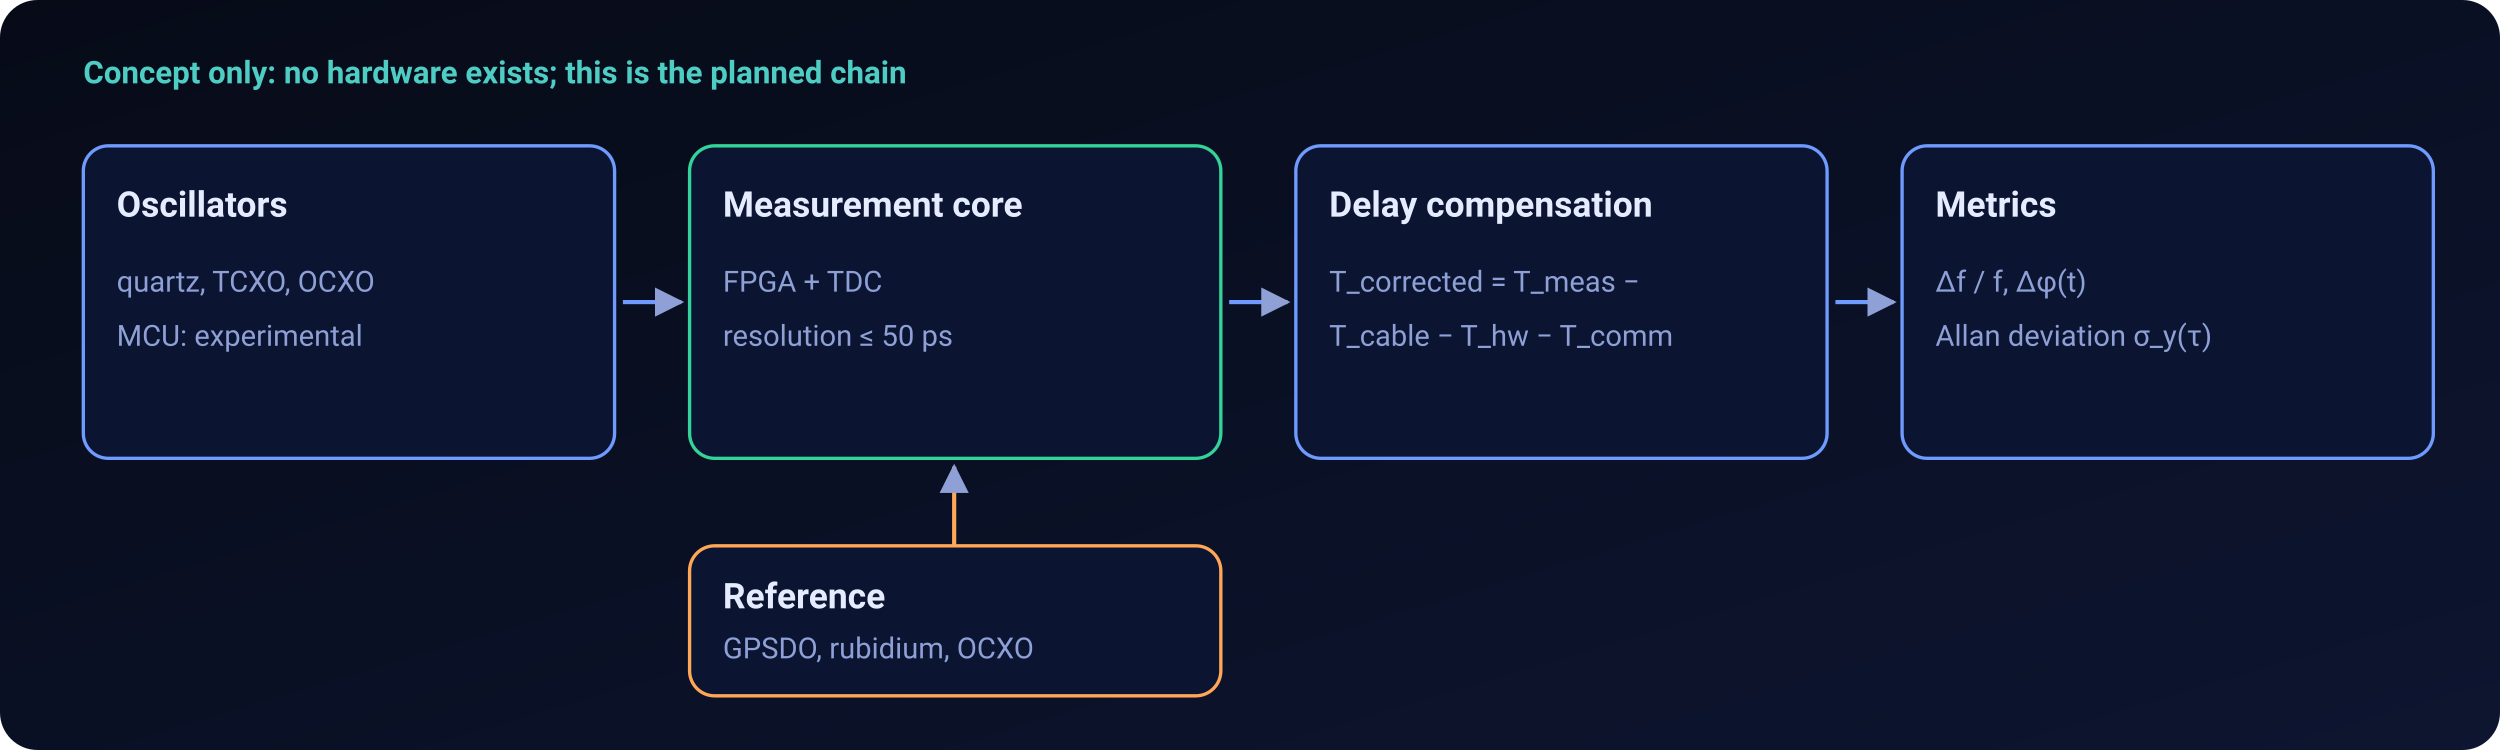
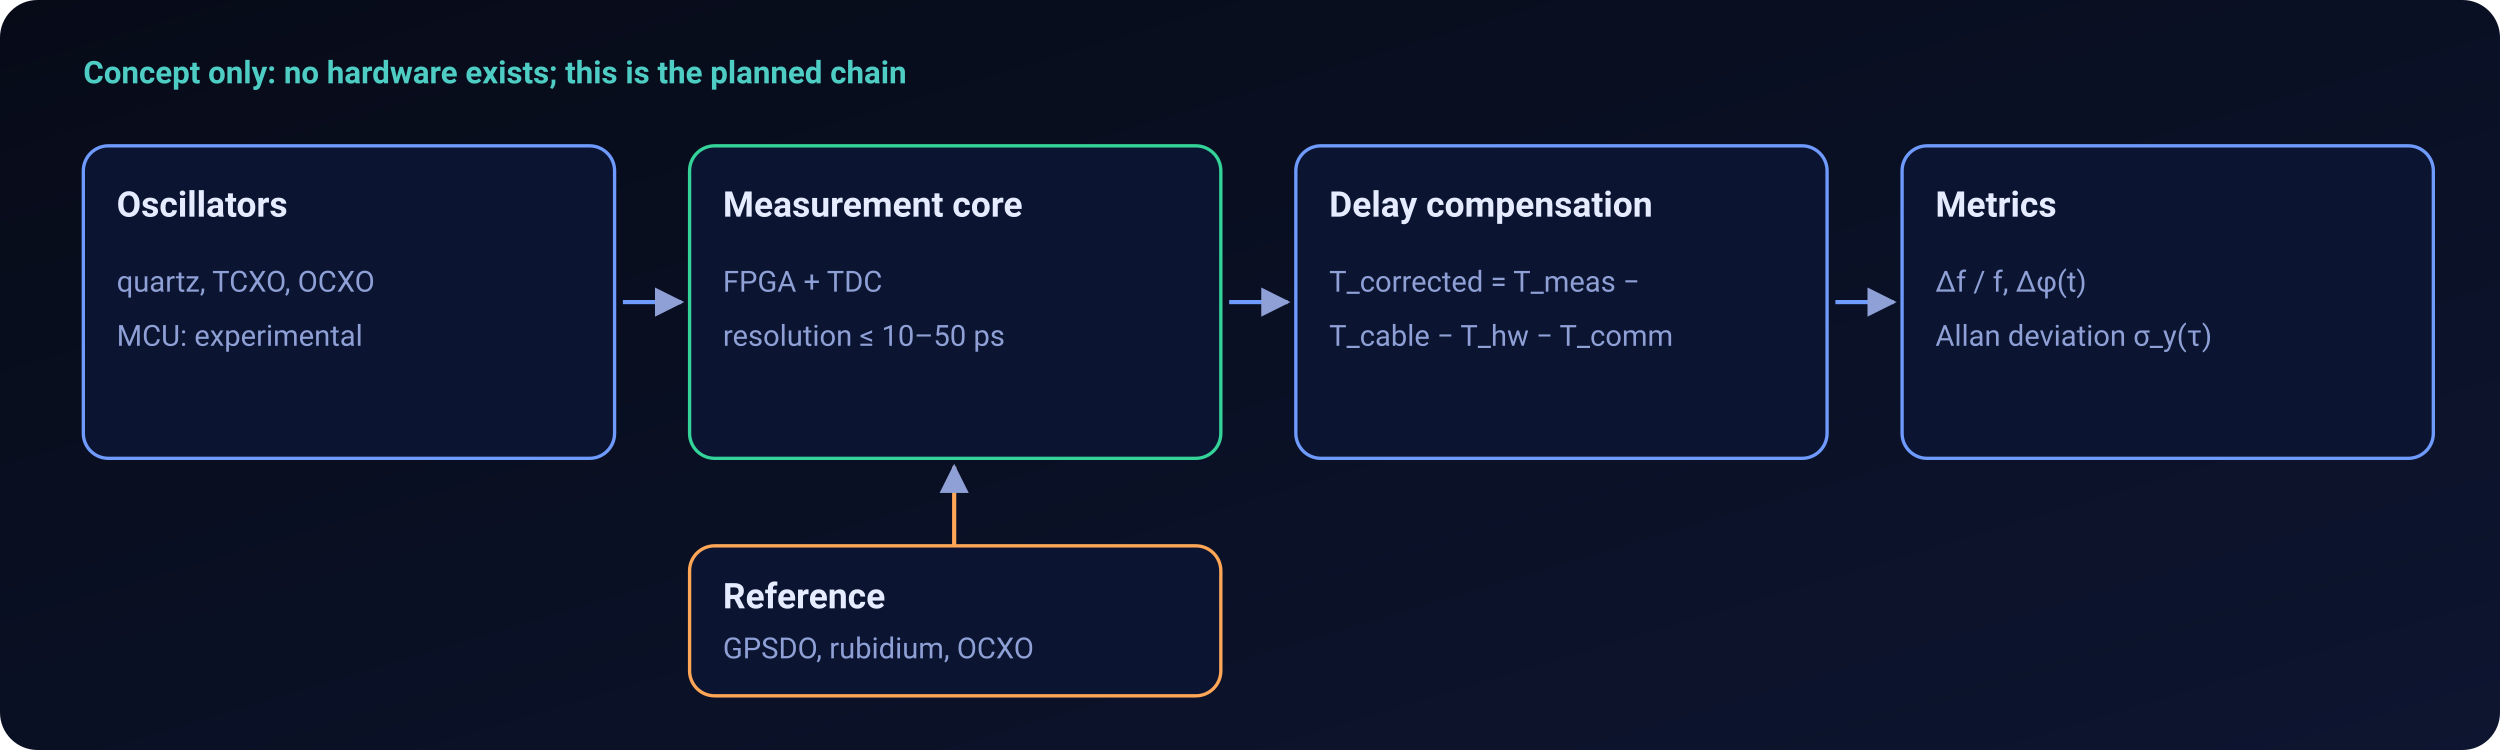
<svg xmlns="http://www.w3.org/2000/svg" viewBox="0 0 1200 360" width="1200" height="360" role="img" aria-labelledby="t d">
  <defs>
    <marker id="arr" viewBox="0 0 10 10" refX="9" refY="5" markerWidth="7" markerHeight="7" orient="auto-start-reverse">
      <path d="M0,0 L10,5 L0,10 z" fill="#8ea0d6" />
    </marker>
    <linearGradient id="bg" x1="0" y1="0" x2="1" y2="1">
      <stop offset="0" stop-color="#070b18" />
      <stop offset="1" stop-color="#0d1530" />
    </linearGradient>
  </defs>
  <rect width="1200" height="360" rx="18" fill="url(#bg)" />
  <rect x="40" y="70" width="255" height="150" rx="12" fill="#0b1430" stroke="#6f9bff" stroke-width="1.6" />
  <text x="56" y="104" font-family="'Segoe UI', Roboto, 'Helvetica Neue', Arial, sans-serif" font-size="17" fill="#e6ecff" font-weight="700" text-anchor="start">Oscillators</text>
  <text x="56" y="140" font-family="'Segoe UI', Roboto, 'Helvetica Neue', Arial, sans-serif" font-size="14" fill="#8ea0d6" font-weight="400" text-anchor="start">quartz, TCXO, OCXO</text>
  <text x="56" y="166" font-family="'Segoe UI', Roboto, 'Helvetica Neue', Arial, sans-serif" font-size="14" fill="#8ea0d6" font-weight="400" text-anchor="start">MCU: experimental</text>
  <line x1="299" y1="145" x2="327" y2="145" stroke="#6f9bff" stroke-width="2" marker-end="url(#arr)" />
  <rect x="331" y="70" width="255" height="150" rx="12" fill="#0b1430" stroke="#34d399" stroke-width="1.6" />
  <text x="347" y="104" font-family="'Segoe UI', Roboto, 'Helvetica Neue', Arial, sans-serif" font-size="17" fill="#e6ecff" font-weight="700" text-anchor="start">Measurement core</text>
  <text x="347" y="140" font-family="'Segoe UI', Roboto, 'Helvetica Neue', Arial, sans-serif" font-size="14" fill="#8ea0d6" font-weight="400" text-anchor="start">FPGA + TDC</text>
-   <text x="347" y="166" font-family="'Segoe UI', Roboto, 'Helvetica Neue', Arial, sans-serif" font-size="14" fill="#8ea0d6" font-weight="400" text-anchor="start">resolution ≤ 50 ps</text>
+   <text x="347" y="166" font-family="'Segoe UI', Roboto, 'Helvetica Neue', Arial, sans-serif" font-size="14" fill="#8ea0d6" font-weight="400" text-anchor="start">resolution ≤ 10–50 ps</text>
  <line x1="590" y1="145" x2="618" y2="145" stroke="#6f9bff" stroke-width="2" marker-end="url(#arr)" />
  <rect x="622" y="70" width="255" height="150" rx="12" fill="#0b1430" stroke="#6f9bff" stroke-width="1.6" />
  <text x="638" y="104" font-family="'Segoe UI', Roboto, 'Helvetica Neue', Arial, sans-serif" font-size="17" fill="#e6ecff" font-weight="700" text-anchor="start">Delay compensation</text>
  <text x="638" y="140" font-family="'Segoe UI', Roboto, 'Helvetica Neue', Arial, sans-serif" font-size="14" fill="#8ea0d6" font-weight="400" text-anchor="start">T_corrected = T_meas −</text>
  <text x="638" y="166" font-family="'Segoe UI', Roboto, 'Helvetica Neue', Arial, sans-serif" font-size="14" fill="#8ea0d6" font-weight="400" text-anchor="start">T_cable − T_hw − T_comm</text>
  <line x1="881" y1="145" x2="909" y2="145" stroke="#6f9bff" stroke-width="2" marker-end="url(#arr)" />
  <rect x="913" y="70" width="255" height="150" rx="12" fill="#0b1430" stroke="#6f9bff" stroke-width="1.6" />
  <text x="929" y="104" font-family="'Segoe UI', Roboto, 'Helvetica Neue', Arial, sans-serif" font-size="17" fill="#e6ecff" font-weight="700" text-anchor="start">Metrics</text>
  <text x="929" y="140" font-family="'Segoe UI', Roboto, 'Helvetica Neue', Arial, sans-serif" font-size="14" fill="#8ea0d6" font-weight="400" text-anchor="start">Δf / f, Δφ(t)</text>
  <text x="929" y="166" font-family="'Segoe UI', Roboto, 'Helvetica Neue', Arial, sans-serif" font-size="14" fill="#8ea0d6" font-weight="400" text-anchor="start">Allan deviation σ_y(τ)</text>
  <rect x="331" y="262" width="255" height="72" rx="12" fill="#0b1430" stroke="#ffa657" stroke-width="1.6" />
  <text x="347" y="292" font-family="'Segoe UI', Roboto, 'Helvetica Neue', Arial, sans-serif" font-size="17" fill="#e6ecff" font-weight="700" text-anchor="start">Reference</text>
  <text x="347" y="316" font-family="'Segoe UI', Roboto, 'Helvetica Neue', Arial, sans-serif" font-size="14" fill="#8ea0d6" font-weight="400" text-anchor="start">GPSDO, rubidium, OCXO</text>
  <line x1="458" y1="262" x2="458" y2="224" stroke="#ffa657" stroke-width="2" marker-end="url(#arr)" />
  <text x="40" y="40" font-family="'Segoe UI', Roboto, 'Helvetica Neue', Arial, sans-serif" font-size="15" fill="#4ecdc4" font-weight="700" text-anchor="start">Concept only: no hardware exists; this is the planned chain</text>
</svg>
